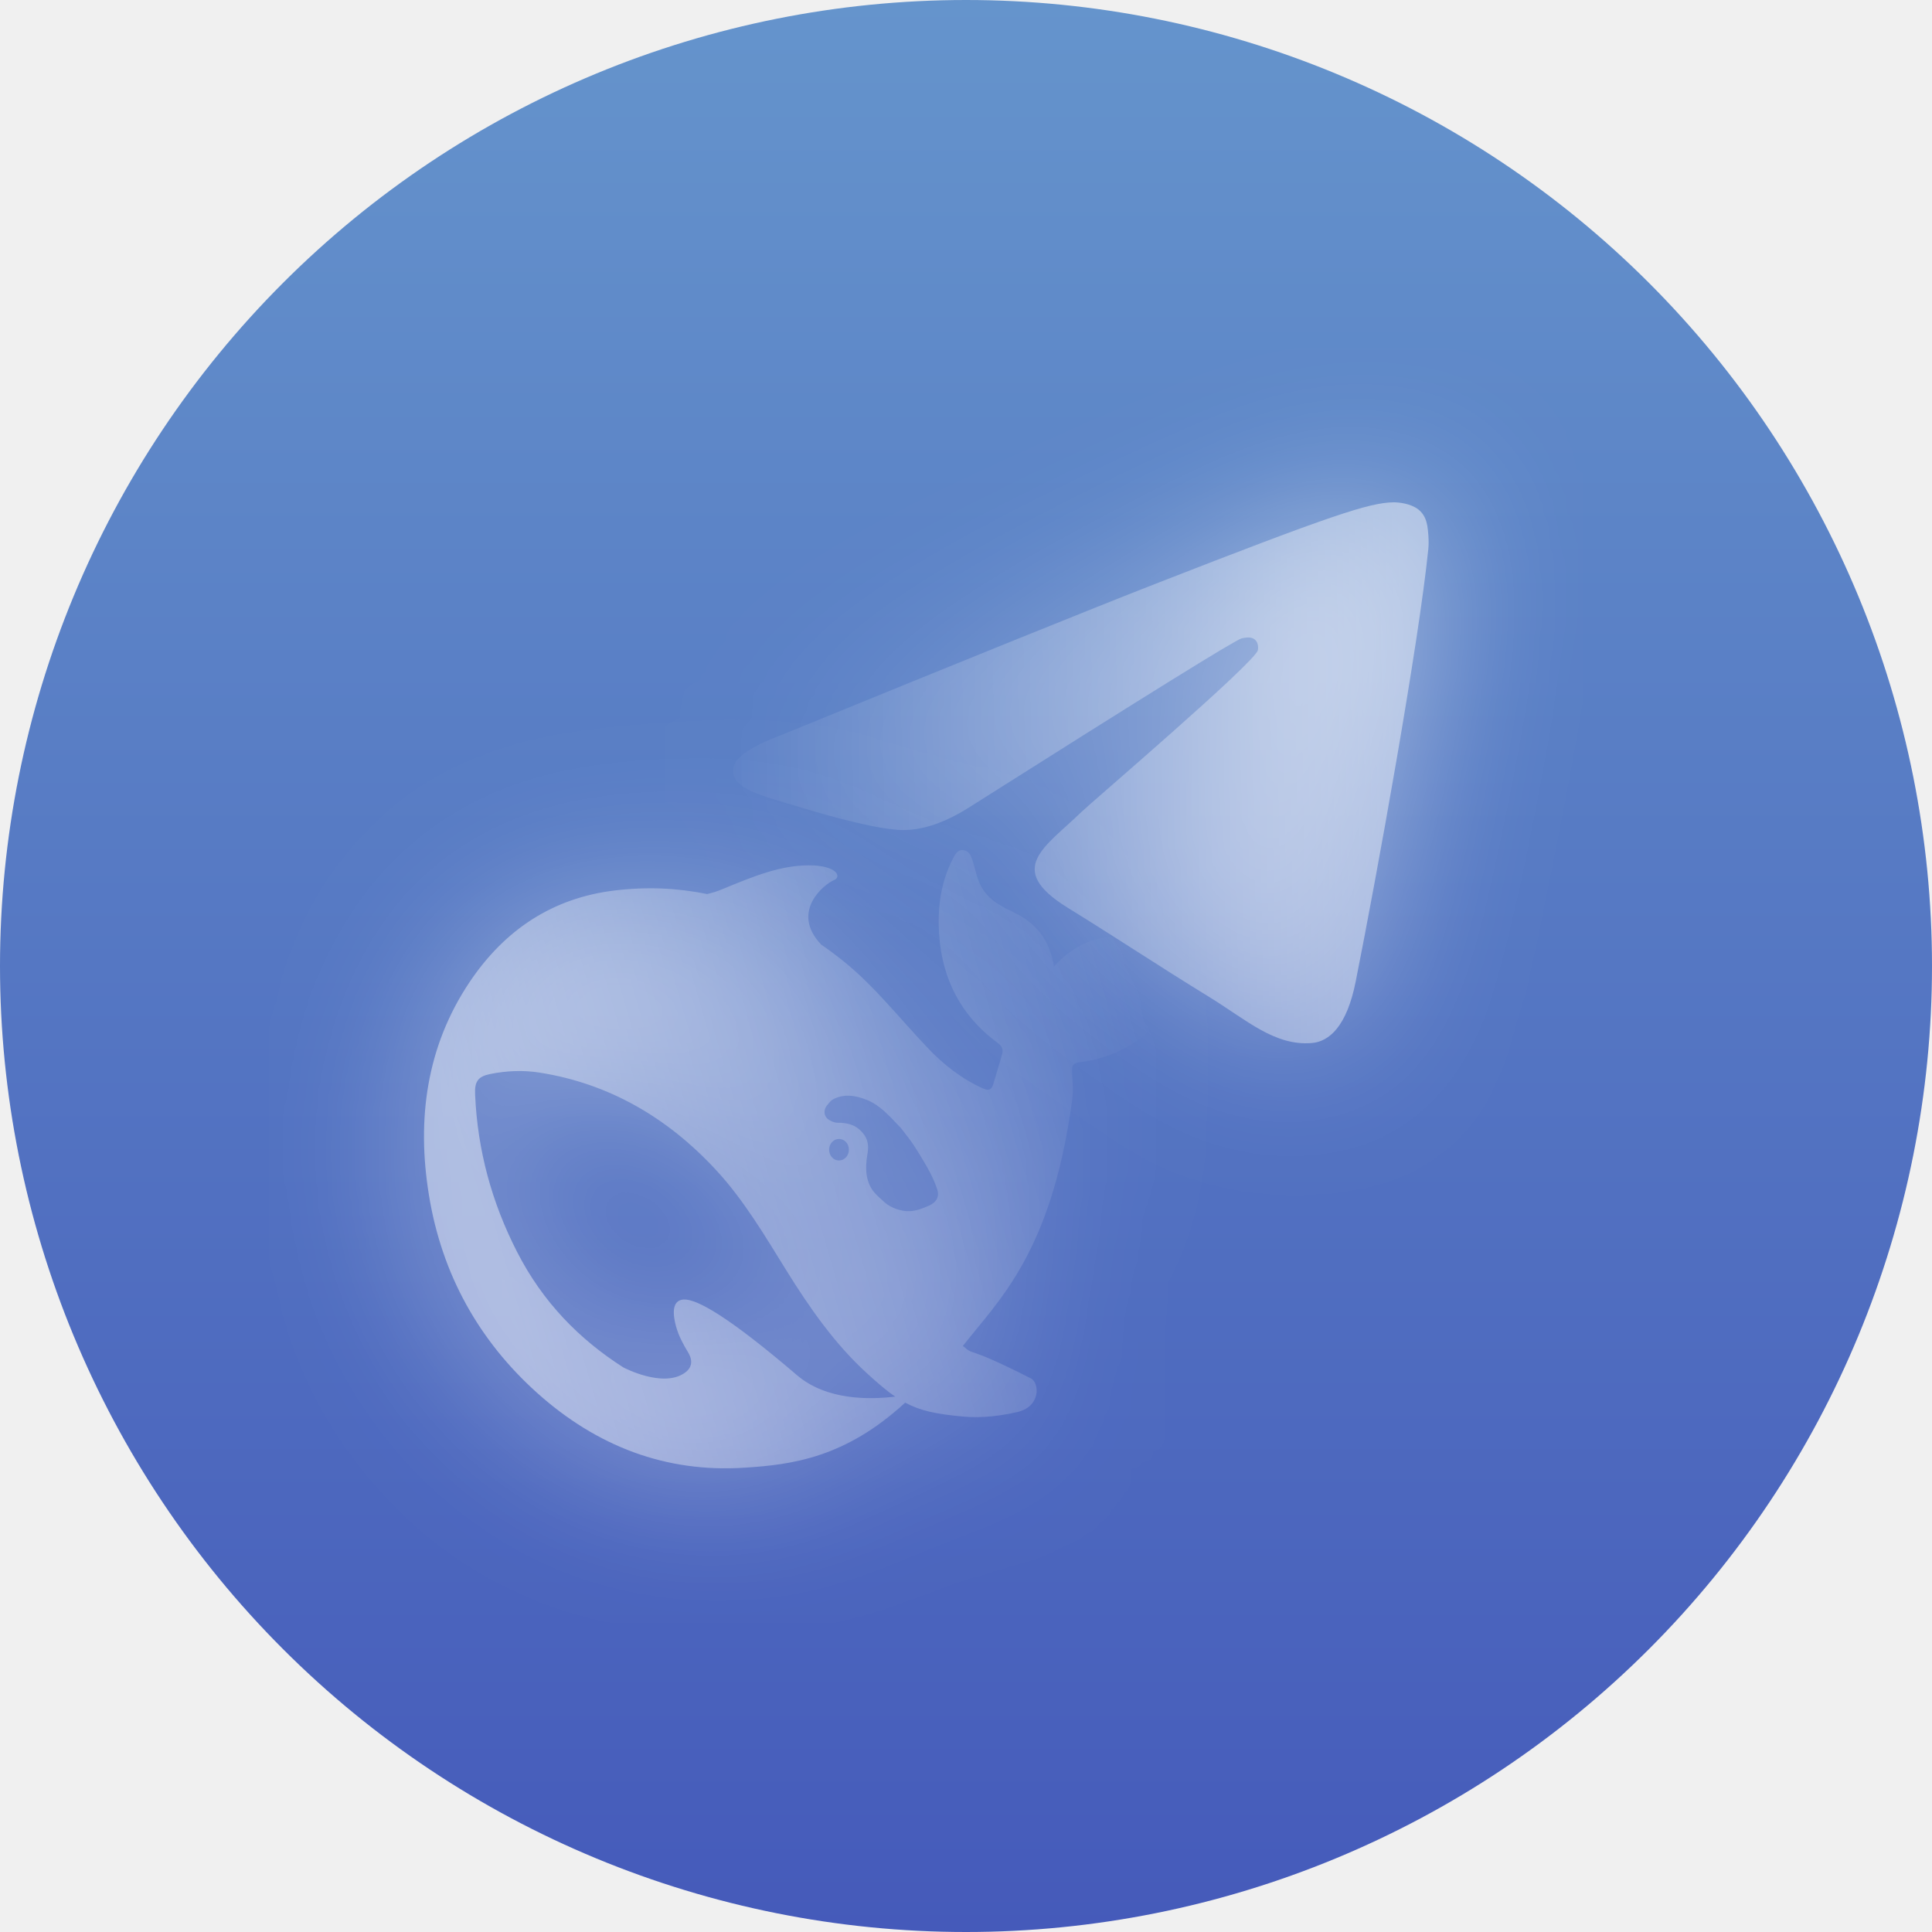
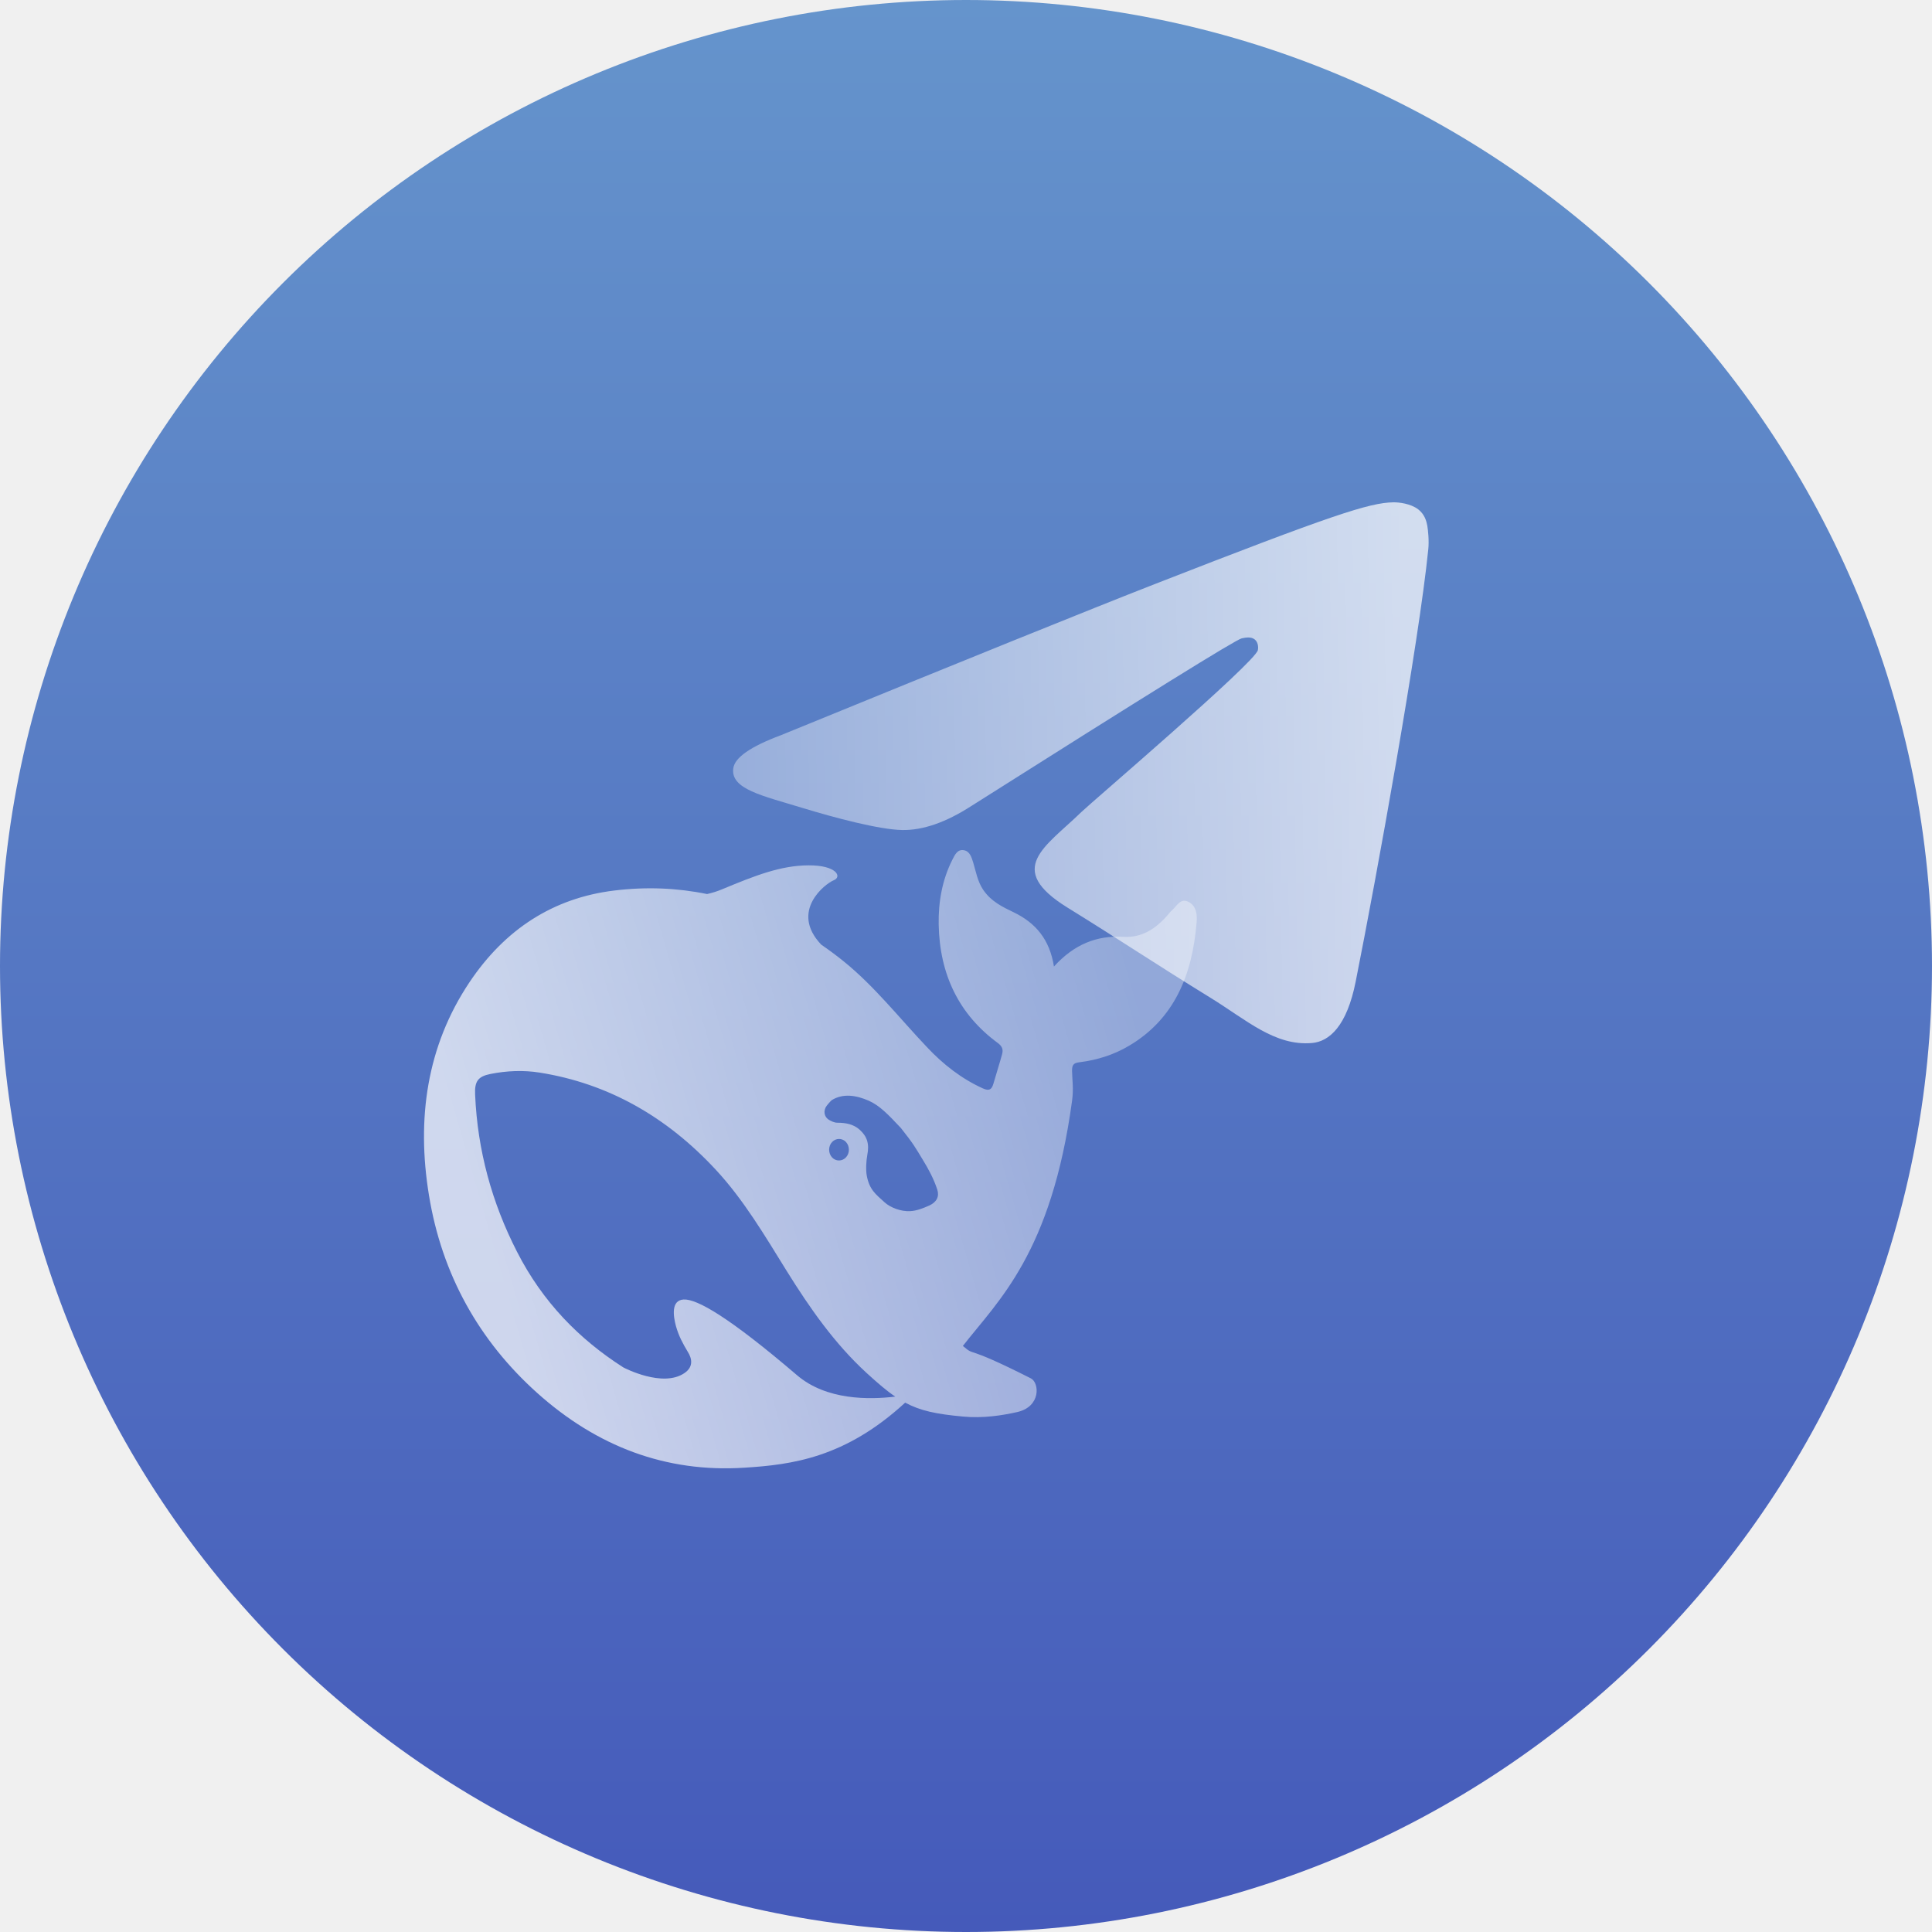
<svg xmlns="http://www.w3.org/2000/svg" width="50" height="50" viewBox="0 0 50 50" fill="none">
-   <g clip-path="url(#clip0_10_14)">
-     <path d="M25 0C18.371 0 12.008 2.636 7.324 7.322C2.636 12.011 0.001 18.369 0 25C0 31.628 2.637 37.991 7.324 42.678C12.008 47.364 18.371 50 25 50C31.629 50 37.992 47.364 42.676 42.678C47.363 37.991 50 31.628 50 25C50 18.372 47.363 12.009 42.676 7.322C37.992 2.636 31.629 0 25 0Z" fill="url(#paint0_linear_10_14)" />
-     <g filter="url(#filter0_f_10_14)">
-       <path d="M30.763 23.343C30.551 23.23 30.46 23.445 30.336 23.554C30.294 23.59 30.258 23.635 30.222 23.678C29.912 24.037 29.55 24.273 29.078 24.245C28.387 24.203 27.797 24.439 27.276 25.014C27.165 24.305 26.796 23.882 26.236 23.611C25.942 23.47 25.646 23.329 25.441 23.022C25.297 22.804 25.258 22.56 25.186 22.321C25.141 22.176 25.095 22.028 24.942 22.003C24.776 21.975 24.71 22.127 24.645 22.254C24.384 22.772 24.283 23.343 24.293 23.921C24.316 25.222 24.821 26.258 25.825 26.994C25.939 27.079 25.968 27.163 25.933 27.287C25.864 27.541 25.783 27.788 25.711 28.041C25.665 28.203 25.597 28.239 25.437 28.168C24.886 27.918 24.41 27.548 23.99 27.1C23.276 26.349 22.631 25.521 21.826 24.873C21.64 24.723 21.448 24.581 21.252 24.446C20.431 23.579 21.36 22.867 21.575 22.782C21.8 22.694 21.653 22.391 20.926 22.395C20.199 22.398 19.535 22.663 18.687 23.015C18.563 23.068 18.433 23.107 18.299 23.138C17.53 22.98 16.732 22.945 15.897 23.047C14.326 23.237 13.071 24.044 12.149 25.422C11.041 27.079 10.78 28.961 11.1 30.924C11.435 32.993 12.406 34.706 13.899 36.046C15.447 37.434 17.23 38.115 19.264 37.984C20.499 37.907 21.875 37.727 23.426 36.3C23.817 36.511 24.228 36.596 24.909 36.659C25.434 36.712 25.939 36.631 26.33 36.543C26.943 36.402 26.901 35.785 26.679 35.672C24.883 34.763 25.277 35.133 24.919 34.833C25.832 33.66 27.207 32.44 27.745 28.489C27.787 28.175 27.751 27.978 27.745 27.724C27.742 27.569 27.774 27.509 27.937 27.491C28.387 27.435 28.824 27.301 29.225 27.061C30.388 26.371 30.857 25.236 30.968 23.875C30.985 23.667 30.965 23.452 30.763 23.343ZM20.623 35.587C18.883 34.1 18.039 33.61 17.69 33.631C17.364 33.653 17.423 34.058 17.494 34.322C17.569 34.583 17.667 34.763 17.804 34.992C17.898 35.143 17.964 35.369 17.709 35.538C17.149 35.915 16.174 35.411 16.129 35.387C14.994 34.66 14.046 33.702 13.378 32.391C12.732 31.129 12.358 29.775 12.296 28.33C12.279 27.981 12.374 27.858 12.693 27.794C13.114 27.71 13.547 27.692 13.968 27.759C15.744 28.041 17.256 28.905 18.524 30.272C19.248 31.051 19.795 31.982 20.359 32.891C20.959 33.857 21.604 34.777 22.426 35.531C22.716 35.795 22.947 35.996 23.169 36.144C22.501 36.225 21.386 36.243 20.623 35.587ZM21.458 29.754C21.458 29.718 21.464 29.681 21.477 29.647C21.49 29.613 21.509 29.582 21.533 29.557C21.557 29.531 21.585 29.51 21.617 29.496C21.648 29.483 21.681 29.476 21.715 29.476C21.748 29.476 21.777 29.483 21.803 29.493C21.839 29.508 21.872 29.529 21.898 29.56C21.943 29.61 21.969 29.68 21.969 29.754C21.97 29.791 21.963 29.827 21.95 29.861C21.937 29.895 21.918 29.926 21.894 29.952C21.87 29.978 21.842 29.998 21.811 30.012C21.779 30.026 21.746 30.033 21.712 30.033C21.569 30.033 21.458 29.909 21.458 29.754ZM24.049 31.199C23.883 31.273 23.716 31.337 23.557 31.344C23.309 31.358 23.038 31.249 22.892 31.115C22.664 30.907 22.501 30.791 22.432 30.427C22.403 30.272 22.419 30.033 22.445 29.895C22.504 29.599 22.439 29.409 22.247 29.236C22.09 29.095 21.891 29.056 21.673 29.056C21.591 29.056 21.517 29.017 21.461 28.986C21.37 28.936 21.295 28.813 21.366 28.662C21.389 28.612 21.5 28.492 21.526 28.471C21.823 28.288 22.165 28.348 22.481 28.485C22.775 28.616 22.996 28.855 23.316 29.194C23.642 29.603 23.7 29.715 23.886 30.022C24.033 30.262 24.166 30.508 24.258 30.791C24.313 30.967 24.241 31.111 24.049 31.199H24.049Z" fill="url(#paint1_linear_10_14)" />
+   <g clip-path="url(#clip0_14_2)">
+     <mask id="mask0_14_2" style="mask-type:luminance" maskUnits="userSpaceOnUse" x="0" y="0" width="50" height="50">
+       <path d="M50 0H0V50H50V0Z" fill="white" />
+     </mask>
+     <g mask="url(#mask0_14_2)">
+       <path d="M25 0C18.371 0 12.008 2.636 7.324 7.322C2.636 12.011 0.001 18.369 0 25C0 31.628 2.637 37.991 7.324 42.678C12.008 47.364 18.371 50 25 50C31.629 50 37.992 47.364 42.676 42.678C47.363 37.991 50 31.628 50 25C50 18.372 47.363 12.009 42.676 7.322C37.992 2.636 31.629 0 25 0Z" fill="url(#paint0_linear_14_2)" />
+       <path d="M30.763 23.343C30.551 23.23 30.46 23.445 30.336 23.554C30.294 23.59 30.258 23.635 30.222 23.678C29.912 24.037 29.55 24.273 29.078 24.245C28.387 24.203 27.797 24.439 27.276 25.014C27.165 24.305 26.796 23.882 26.236 23.611C25.942 23.47 25.646 23.329 25.441 23.022C25.297 22.804 25.258 22.56 25.186 22.321C25.141 22.176 25.095 22.028 24.942 22.003C24.776 21.975 24.71 22.127 24.645 22.254C24.384 22.772 24.283 23.343 24.293 23.921C24.316 25.222 24.821 26.258 25.825 26.994C25.939 27.079 25.968 27.163 25.933 27.287C25.864 27.541 25.783 27.788 25.711 28.041C25.665 28.203 25.597 28.239 25.437 28.168C24.886 27.918 24.41 27.548 23.99 27.1C23.276 26.349 22.631 25.521 21.826 24.873C21.64 24.723 21.448 24.581 21.252 24.446C20.431 23.579 21.36 22.867 21.575 22.782C21.8 22.694 21.653 22.391 20.926 22.395C20.199 22.398 19.535 22.663 18.687 23.015C18.563 23.068 18.433 23.107 18.299 23.138C17.53 22.98 16.732 22.945 15.897 23.047C14.326 23.237 13.071 24.044 12.149 25.422C11.041 27.079 10.78 28.961 11.1 30.924C11.435 32.993 12.406 34.706 13.899 36.046C15.447 37.434 17.23 38.115 19.264 37.984C20.499 37.907 21.875 37.727 23.426 36.3C23.817 36.511 24.228 36.596 24.909 36.659C25.434 36.712 25.939 36.631 26.33 36.543C26.943 36.402 26.901 35.785 26.679 35.672C24.883 34.763 25.277 35.133 24.919 34.833C25.832 33.66 27.207 32.44 27.745 28.489C27.787 28.175 27.751 27.978 27.745 27.724C27.742 27.569 27.774 27.509 27.937 27.491C28.387 27.435 28.824 27.301 29.225 27.061C30.388 26.371 30.857 25.236 30.968 23.875C30.985 23.667 30.965 23.452 30.763 23.343ZM20.623 35.587C18.883 34.1 18.039 33.61 17.69 33.631C17.364 33.653 17.423 34.058 17.494 34.322C17.569 34.583 17.667 34.763 17.804 34.992C17.898 35.143 17.964 35.369 17.709 35.538C17.149 35.915 16.174 35.411 16.129 35.387C14.994 34.66 14.046 33.702 13.378 32.391C12.732 31.129 12.358 29.775 12.296 28.33C12.279 27.981 12.374 27.858 12.693 27.794C13.114 27.71 13.547 27.692 13.968 27.759C15.744 28.041 17.256 28.905 18.524 30.272C19.248 31.051 19.795 31.982 20.359 32.891C20.959 33.857 21.604 34.777 22.426 35.531C22.716 35.795 22.947 35.996 23.169 36.144C22.501 36.225 21.386 36.243 20.623 35.587ZM21.458 29.754C21.458 29.718 21.464 29.681 21.477 29.647C21.49 29.613 21.509 29.582 21.533 29.557C21.557 29.531 21.585 29.51 21.617 29.496C21.648 29.483 21.681 29.476 21.715 29.476C21.748 29.476 21.777 29.483 21.803 29.493C21.839 29.508 21.872 29.529 21.898 29.56C21.943 29.61 21.969 29.68 21.969 29.754C21.97 29.791 21.963 29.827 21.95 29.861C21.937 29.895 21.918 29.926 21.894 29.952C21.87 29.978 21.842 29.998 21.811 30.012C21.779 30.026 21.746 30.033 21.712 30.033C21.569 30.033 21.458 29.909 21.458 29.754ZM24.049 31.199C23.883 31.273 23.716 31.337 23.557 31.344C23.309 31.358 23.038 31.249 22.892 31.115C22.664 30.907 22.501 30.791 22.432 30.427C22.403 30.272 22.419 30.033 22.445 29.895C22.504 29.599 22.439 29.409 22.247 29.236C22.09 29.095 21.891 29.056 21.673 29.056C21.591 29.056 21.517 29.017 21.461 28.986C21.37 28.936 21.295 28.813 21.366 28.662C21.389 28.612 21.5 28.492 21.526 28.471C21.823 28.288 22.165 28.348 22.481 28.485C22.775 28.616 22.996 28.855 23.316 29.194C23.642 29.603 23.7 29.715 23.886 30.022C24.033 30.262 24.166 30.508 24.258 30.791C24.313 30.967 24.241 31.111 24.049 31.199Z" fill="url(#paint1_linear_14_2)" fill-opacity="0.9" />
+       <path d="M20.21 19.027C25.043 17.051 28.265 15.749 29.875 15.12C34.48 13.323 35.436 13.011 36.06 13C36.197 12.998 36.503 13.03 36.702 13.181C36.868 13.309 36.915 13.481 36.938 13.602C36.959 13.723 36.987 13.999 36.964 14.215C36.715 16.674 35.635 22.643 35.086 25.398C34.856 26.564 34.397 26.955 33.955 26.993C32.991 27.076 32.261 26.396 31.328 25.823C29.87 24.925 29.047 24.367 27.63 23.491C25.993 22.479 27.055 21.922 27.987 21.014C28.231 20.776 32.473 17.155 32.553 16.827C32.564 16.786 32.574 16.633 32.476 16.552C32.38 16.471 32.237 16.499 32.134 16.521C31.986 16.552 29.658 17.997 25.141 20.857C24.481 21.284 23.882 21.491 23.344 21.481C22.753 21.469 21.614 21.167 20.767 20.909C19.731 20.592 18.905 20.424 18.977 19.886C19.013 19.606 19.425 19.32 20.21 19.027Z" fill="url(#paint2_linear_14_2)" fill-opacity="0.9" />
    </g>
-     <g filter="url(#filter1_f_10_14)">
-       <path d="M20.21 19.027C25.043 17.051 28.265 15.749 29.875 15.12C34.48 13.323 35.436 13.011 36.06 13C36.197 12.998 36.503 13.03 36.702 13.181C36.868 13.309 36.915 13.481 36.938 13.602C36.959 13.723 36.987 13.999 36.964 14.215C36.715 16.674 35.635 22.643 35.086 25.398C34.856 26.564 34.397 26.955 33.955 26.993C32.991 27.076 32.261 26.396 31.328 25.823C29.87 24.925 29.047 24.367 27.63 23.491C25.993 22.479 27.055 21.922 27.987 21.014C28.231 20.776 32.473 17.155 32.553 16.827C32.564 16.786 32.574 16.633 32.476 16.552C32.38 16.471 32.237 16.499 32.134 16.521C31.986 16.552 29.658 17.997 25.141 20.857C24.481 21.284 23.882 21.491 23.344 21.481C22.753 21.469 21.614 21.167 20.767 20.909C19.731 20.592 18.905 20.424 18.977 19.886C19.013 19.606 19.425 19.32 20.21 19.027Z" fill="url(#paint2_linear_10_14)" />
-     </g>
-     <path d="M30.763 23.343C30.551 23.23 30.46 23.445 30.336 23.554C30.294 23.59 30.258 23.635 30.222 23.678C29.912 24.037 29.55 24.273 29.078 24.245C28.387 24.203 27.797 24.439 27.276 25.014C27.165 24.305 26.796 23.882 26.236 23.611C25.942 23.47 25.646 23.329 25.441 23.022C25.297 22.804 25.258 22.56 25.186 22.321C25.141 22.176 25.095 22.028 24.942 22.003C24.776 21.975 24.71 22.127 24.645 22.254C24.384 22.772 24.283 23.343 24.293 23.921C24.316 25.222 24.821 26.258 25.825 26.994C25.939 27.079 25.968 27.163 25.933 27.287C25.864 27.541 25.783 27.788 25.711 28.041C25.665 28.203 25.597 28.239 25.437 28.168C24.886 27.918 24.41 27.548 23.99 27.1C23.276 26.349 22.631 25.521 21.826 24.873C21.64 24.723 21.448 24.581 21.252 24.446C20.431 23.579 21.36 22.867 21.575 22.782C21.8 22.694 21.653 22.391 20.926 22.395C20.199 22.398 19.535 22.663 18.687 23.015C18.563 23.068 18.433 23.107 18.299 23.138C17.53 22.98 16.732 22.945 15.897 23.047C14.326 23.237 13.071 24.044 12.149 25.422C11.041 27.079 10.78 28.961 11.1 30.924C11.435 32.993 12.406 34.706 13.899 36.046C15.447 37.434 17.23 38.115 19.264 37.984C20.499 37.907 21.875 37.727 23.426 36.3C23.817 36.511 24.228 36.596 24.909 36.659C25.434 36.712 25.939 36.631 26.33 36.543C26.943 36.402 26.901 35.785 26.679 35.672C24.883 34.763 25.277 35.133 24.919 34.833C25.832 33.66 27.207 32.44 27.745 28.489C27.787 28.175 27.751 27.978 27.745 27.724C27.742 27.569 27.774 27.509 27.937 27.491C28.387 27.435 28.824 27.301 29.225 27.061C30.388 26.371 30.857 25.236 30.968 23.875C30.985 23.667 30.965 23.452 30.763 23.343ZM20.623 35.587C18.883 34.1 18.039 33.61 17.69 33.631C17.364 33.653 17.423 34.058 17.494 34.322C17.569 34.583 17.667 34.763 17.804 34.992C17.898 35.143 17.964 35.369 17.709 35.538C17.149 35.915 16.174 35.411 16.129 35.387C14.994 34.66 14.046 33.702 13.378 32.391C12.732 31.129 12.358 29.775 12.296 28.33C12.279 27.981 12.374 27.858 12.693 27.794C13.114 27.71 13.547 27.692 13.968 27.759C15.744 28.041 17.256 28.905 18.524 30.272C19.248 31.051 19.795 31.982 20.359 32.891C20.959 33.857 21.604 34.777 22.426 35.531C22.716 35.795 22.947 35.996 23.169 36.144C22.501 36.225 21.386 36.243 20.623 35.587ZM21.458 29.754C21.458 29.718 21.464 29.681 21.477 29.647C21.49 29.613 21.509 29.582 21.533 29.557C21.557 29.531 21.585 29.51 21.617 29.496C21.648 29.483 21.681 29.476 21.715 29.476C21.748 29.476 21.777 29.483 21.803 29.493C21.839 29.508 21.872 29.529 21.898 29.56C21.943 29.61 21.969 29.68 21.969 29.754C21.97 29.791 21.963 29.827 21.95 29.861C21.937 29.895 21.918 29.926 21.894 29.952C21.87 29.978 21.842 29.998 21.811 30.012C21.779 30.026 21.746 30.033 21.712 30.033C21.569 30.033 21.458 29.909 21.458 29.754ZM24.049 31.199C23.883 31.273 23.716 31.337 23.557 31.344C23.309 31.358 23.038 31.249 22.892 31.115C22.664 30.907 22.501 30.791 22.432 30.427C22.403 30.272 22.419 30.033 22.445 29.895C22.504 29.599 22.439 29.409 22.247 29.236C22.09 29.095 21.891 29.056 21.673 29.056C21.591 29.056 21.517 29.017 21.461 28.986C21.37 28.936 21.295 28.813 21.366 28.662C21.389 28.612 21.5 28.492 21.526 28.471C21.823 28.288 22.165 28.348 22.481 28.485C22.775 28.616 22.996 28.855 23.316 29.194C23.642 29.603 23.7 29.715 23.886 30.022C24.033 30.262 24.166 30.508 24.258 30.791C24.313 30.967 24.241 31.111 24.049 31.199H24.049Z" fill="url(#paint3_linear_10_14)" fill-opacity="0.9" />
-     <path d="M20.21 19.027C25.043 17.051 28.265 15.749 29.875 15.12C34.48 13.323 35.436 13.011 36.06 13C36.197 12.998 36.503 13.03 36.702 13.181C36.868 13.309 36.915 13.481 36.938 13.602C36.959 13.723 36.987 13.999 36.964 14.215C36.715 16.674 35.635 22.643 35.086 25.398C34.856 26.564 34.397 26.955 33.955 26.993C32.991 27.076 32.261 26.396 31.328 25.823C29.87 24.925 29.047 24.367 27.63 23.491C25.993 22.479 27.055 21.922 27.987 21.014C28.231 20.776 32.473 17.155 32.553 16.827C32.564 16.786 32.574 16.633 32.476 16.552C32.38 16.471 32.237 16.499 32.134 16.521C31.986 16.552 29.658 17.997 25.141 20.857C24.481 21.284 23.882 21.491 23.344 21.481C22.753 21.469 21.614 21.167 20.767 20.909C19.731 20.592 18.905 20.424 18.977 19.886C19.013 19.606 19.425 19.32 20.21 19.027Z" fill="url(#paint4_linear_10_14)" fill-opacity="0.9" />
  </g>
  <defs>
-     <filter id="filter0_f_10_14" x="6.973" y="18" width="28" height="24" filterUnits="userSpaceOnUse" color-interpolation-filters="sRGB">
-       <feFlood flood-opacity="0" result="BackgroundImageFix" />
-       <feBlend mode="normal" in="SourceGraphic" in2="BackgroundImageFix" result="shape" />
-       <feGaussianBlur stdDeviation="2" result="effect1_foregroundBlur_10_14" />
-     </filter>
-     <filter id="filter1_f_10_14" x="14.973" y="9" width="26" height="22" filterUnits="userSpaceOnUse" color-interpolation-filters="sRGB">
-       <feFlood flood-opacity="0" result="BackgroundImageFix" />
-       <feBlend mode="normal" in="SourceGraphic" in2="BackgroundImageFix" result="shape" />
-       <feGaussianBlur stdDeviation="2" result="effect1_foregroundBlur_10_14" />
-     </filter>
-     <linearGradient id="paint0_linear_10_14" x1="25" y1="0" x2="25" y2="50" gradientUnits="userSpaceOnUse">
+     <linearGradient id="paint0_linear_14_2" x1="25" y1="0" x2="25" y2="50" gradientUnits="userSpaceOnUse">
      <stop stop-color="#6594CC" />
      <stop offset="1" stop-color="#455ABA" />
    </linearGradient>
-     <linearGradient id="paint1_linear_10_14" x1="13.935" y1="36.332" x2="30.37" y2="29.997" gradientUnits="userSpaceOnUse">
-       <stop stop-color="white" stop-opacity="0.5" />
-       <stop offset="1" stop-color="white" stop-opacity="0" />
+     <linearGradient id="paint1_linear_14_2" x1="13.935" y1="36.332" x2="31.107" y2="31.369" gradientUnits="userSpaceOnUse">
+       <stop stop-color="white" stop-opacity="0.8" />
+       <stop offset="1" stop-color="white" stop-opacity="0.4" />
    </linearGradient>
-     <linearGradient id="paint2_linear_10_14" x1="21.639" y1="25.54" x2="36.32" y2="19.719" gradientUnits="userSpaceOnUse">
-       <stop stop-color="white" stop-opacity="0" />
-       <stop offset="1" stop-color="white" stop-opacity="0.5" />
+     <linearGradient id="paint2_linear_14_2" x1="18" y1="20" x2="36.308" y2="19.727" gradientUnits="userSpaceOnUse">
+       <stop stop-color="white" stop-opacity="0.4" />
+       <stop offset="1" stop-color="white" stop-opacity="0.8" />
    </linearGradient>
-     <linearGradient id="paint3_linear_10_14" x1="13.935" y1="36.332" x2="31.107" y2="31.369" gradientUnits="userSpaceOnUse">
-       <stop stop-color="white" stop-opacity="0.5" />
-       <stop offset="1" stop-color="white" stop-opacity="0" />
-     </linearGradient>
-     <linearGradient id="paint4_linear_10_14" x1="18" y1="20" x2="36.308" y2="19.727" gradientUnits="userSpaceOnUse">
-       <stop stop-color="white" stop-opacity="0" />
-       <stop offset="1" stop-color="white" stop-opacity="0.5" />
-     </linearGradient>
-     <clipPath id="clip0_10_14">
+     <clipPath id="clip0_14_2">
      <rect width="50" height="50" fill="white" />
    </clipPath>
  </defs>
</svg>
